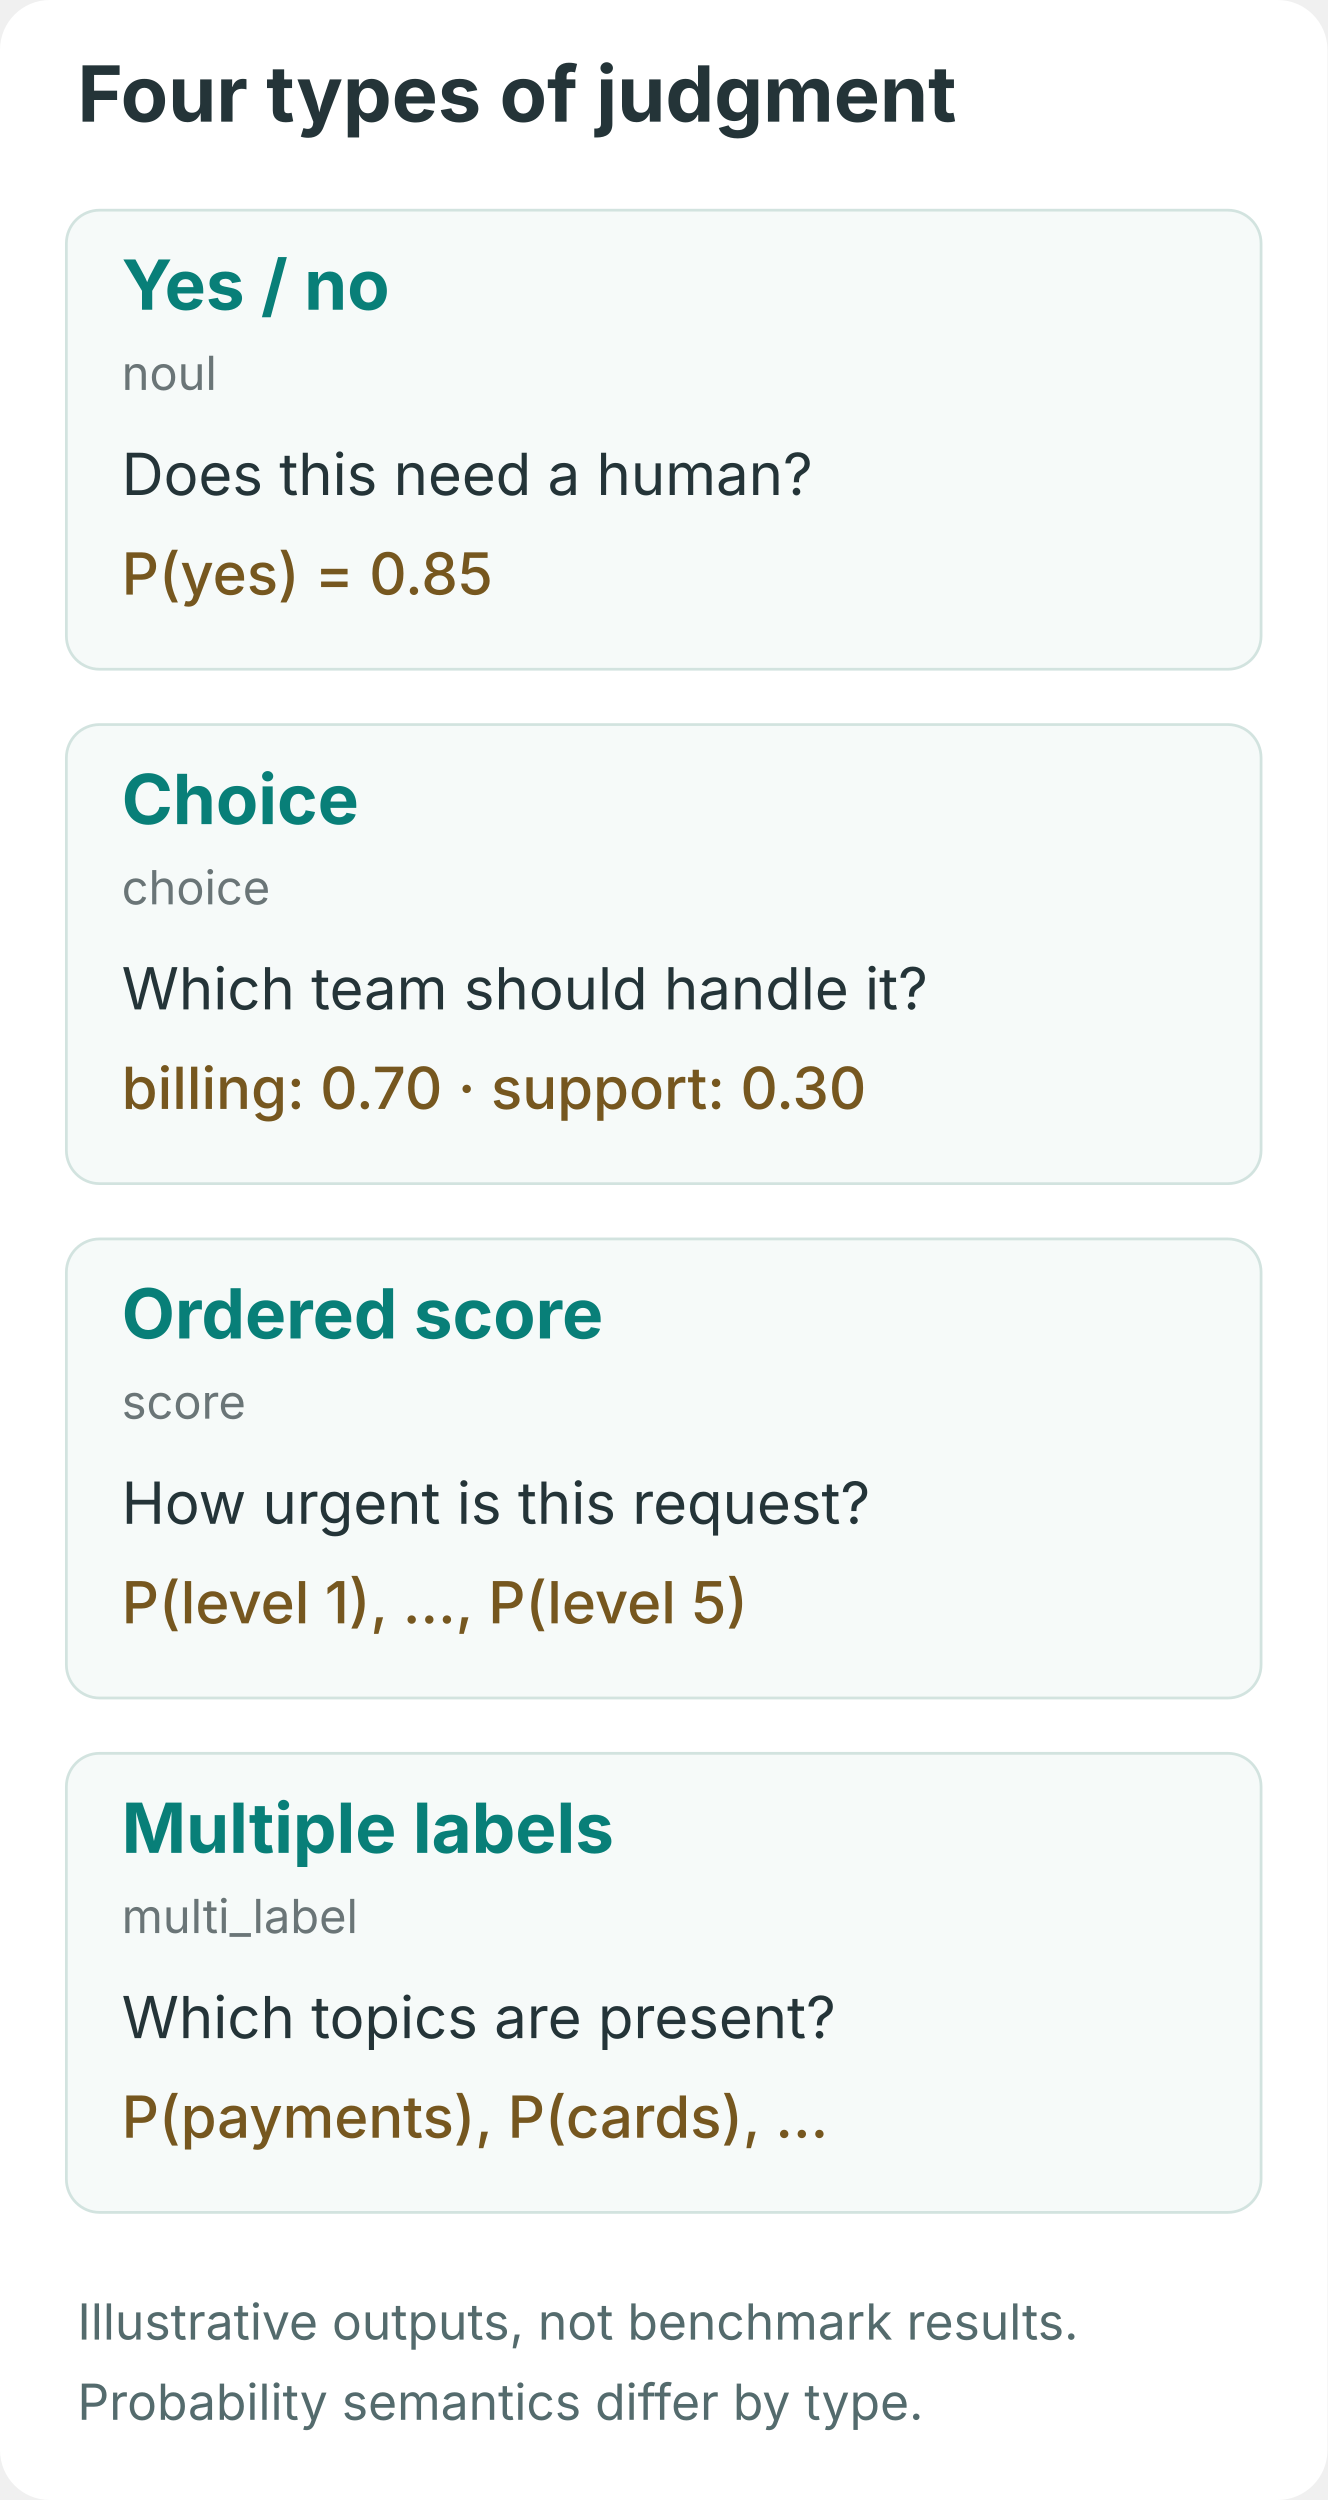
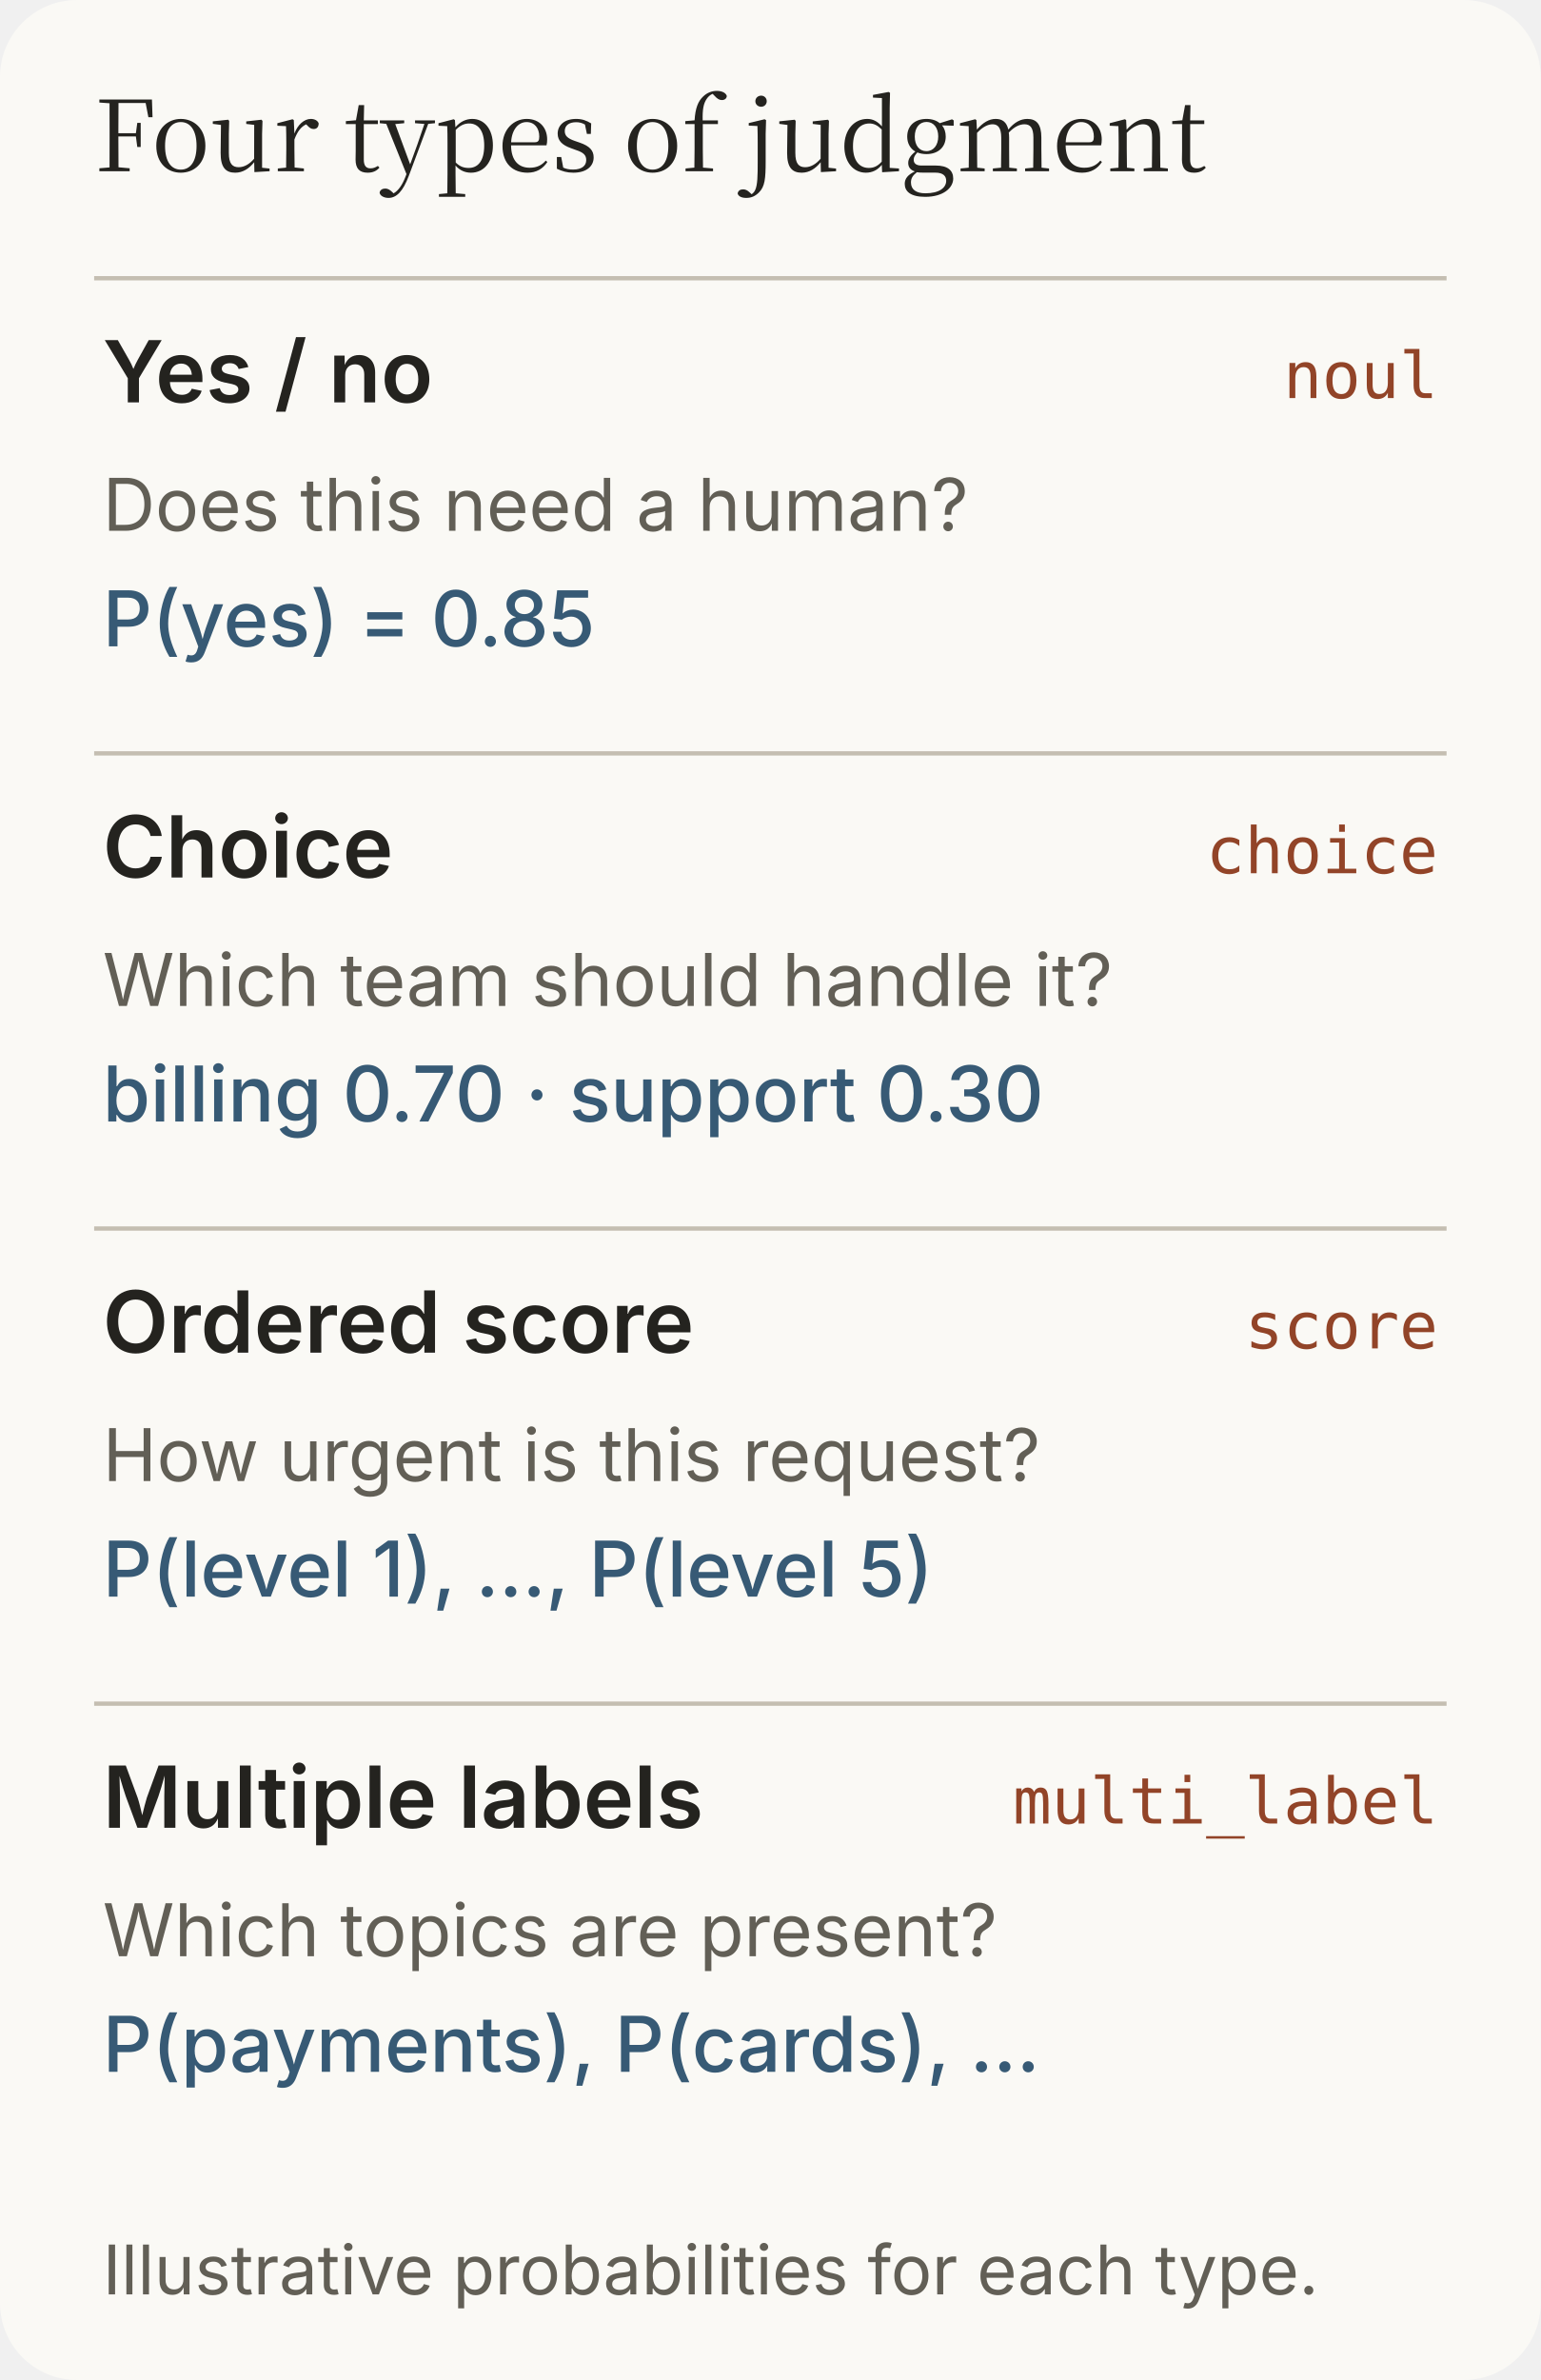
- <svg xmlns="http://www.w3.org/2000/svg" width="480" height="904" viewBox="0 0 480 904" role="img" aria-labelledby="title">
+ <svg xmlns="http://www.w3.org/2000/svg" width="360" height="556" viewBox="0 0 360 556" role="img" aria-labelledby="title">
  <style>text {font-family: "Inter", "DejaVu Sans", Arial, sans-serif}</style>
-   <rect width="480" height="904" rx="18" fill="#ffffff" />
-   <text x="28" y="44" font-size="28" fill="#243438" font-weight="650">Four types of judgment</text>
-   <rect x="24" y="76" width="432" height="166" rx="12" fill="#f6faf9" stroke="#d2e3df" />
-   <text x="44" y="112" font-size="25" fill="#087f78" font-weight="650">Yes / no</text>
-   <text x="44" y="141" font-size="17" fill="#6a7577" font-weight="400">noul</text>
-   <text x="44" y="179" font-size="21" fill="#243438" font-weight="400">Does this need a human?</text>
-   <text x="44" y="215" font-size="21" fill="#76571f" font-weight="500">P(yes) = 0.85</text>
-   <rect x="24" y="262" width="432" height="166" rx="12" fill="#f6faf9" stroke="#d2e3df" />
-   <text x="44" y="298" font-size="25" fill="#087f78" font-weight="650">Choice</text>
-   <text x="44" y="327" font-size="17" fill="#6a7577" font-weight="400">choice</text>
-   <text x="44" y="365" font-size="21" fill="#243438" font-weight="400">Which team should handle it?</text>
-   <text x="44" y="401" font-size="21" fill="#76571f" font-weight="500">billing: 0.70 · support: 0.30</text>
-   <rect x="24" y="448" width="432" height="166" rx="12" fill="#f6faf9" stroke="#d2e3df" />
-   <text x="44" y="484" font-size="25" fill="#087f78" font-weight="650">Ordered score</text>
-   <text x="44" y="513" font-size="17" fill="#6a7577" font-weight="400">score</text>
-   <text x="44" y="551" font-size="21" fill="#243438" font-weight="400">How urgent is this request?</text>
-   <text x="44" y="587" font-size="21" fill="#76571f" font-weight="500">P(level 1), …, P(level 5)</text>
-   <rect x="24" y="634" width="432" height="166" rx="12" fill="#f6faf9" stroke="#d2e3df" />
-   <text x="44" y="670" font-size="25" fill="#087f78" font-weight="650">Multiple labels</text>
-   <text x="44" y="699" font-size="17" fill="#6a7577" font-weight="400">multi_label</text>
-   <text x="44" y="737" font-size="21" fill="#243438" font-weight="400">Which topics are present?</text>
-   <text x="44" y="773" font-size="21" fill="#76571f" font-weight="500">P(payments), P(cards), …</text>
-   <text x="28" y="846" font-size="18" fill="#546b6d" font-weight="400">Illustrative outputs, not benchmark results.</text>
-   <text x="28" y="875" font-size="18" fill="#546b6d" font-weight="400">Probability semantics differ by type.</text>
+   <rect width="360" height="556" rx="18" fill="#FAF9F5" />
+   <style>text.heading {font-family: Georgia, "Songti SC", "Noto Serif CJK SC", serif} text.kind {font-family: ui-monospace, "SFMono-Regular", Consolas, monospace}</style>
+   <text x="22" y="40" font-size="23" fill="#24231F" font-weight="500" class="heading">Four types of judgment</text>
+   <path d="M22 65 H338" stroke="#C4BEB1" />
+   <text x="24" y="94" font-size="20" fill="#24231F" font-weight="600">Yes / no</text>
+   <text x="336" y="93" font-size="15" fill="#924428" font-weight="400" text-anchor="end" class="kind">noul</text>
+   <text x="24" y="124" font-size="17" fill="#625F56" font-weight="400">Does this need a human?</text>
+   <text x="24" y="151" font-size="18" fill="#375A75" font-weight="550">P(yes) = 0.85</text>
+   <path d="M22 176 H338" stroke="#C4BEB1" />
+   <text x="24" y="205" font-size="20" fill="#24231F" font-weight="600">Choice</text>
+   <text x="336" y="204" font-size="15" fill="#924428" font-weight="400" text-anchor="end" class="kind">choice</text>
+   <text x="24" y="235" font-size="17" fill="#625F56" font-weight="400">Which team should handle it?</text>
+   <text x="24" y="262" font-size="18" fill="#375A75" font-weight="550">billing 0.70 · support 0.30</text>
+   <path d="M22 287 H338" stroke="#C4BEB1" />
+   <text x="24" y="316" font-size="20" fill="#24231F" font-weight="600">Ordered score</text>
+   <text x="336" y="315" font-size="15" fill="#924428" font-weight="400" text-anchor="end" class="kind">score</text>
+   <text x="24" y="346" font-size="17" fill="#625F56" font-weight="400">How urgent is this request?</text>
+   <text x="24" y="373" font-size="18" fill="#375A75" font-weight="550">P(level 1), …, P(level 5)</text>
+   <path d="M22 398 H338" stroke="#C4BEB1" />
+   <text x="24" y="427" font-size="20" fill="#24231F" font-weight="600">Multiple labels</text>
+   <text x="336" y="426" font-size="15" fill="#924428" font-weight="400" text-anchor="end" class="kind">multi_label</text>
+   <text x="24" y="457" font-size="17" fill="#625F56" font-weight="400">Which topics are present?</text>
+   <text x="24" y="484" font-size="18" fill="#375A75" font-weight="550">P(payments), P(cards), …</text>
+   <text x="24" y="536" font-size="16" fill="#625F56" font-weight="400">Illustrative probabilities for each type.</text>
</svg>
